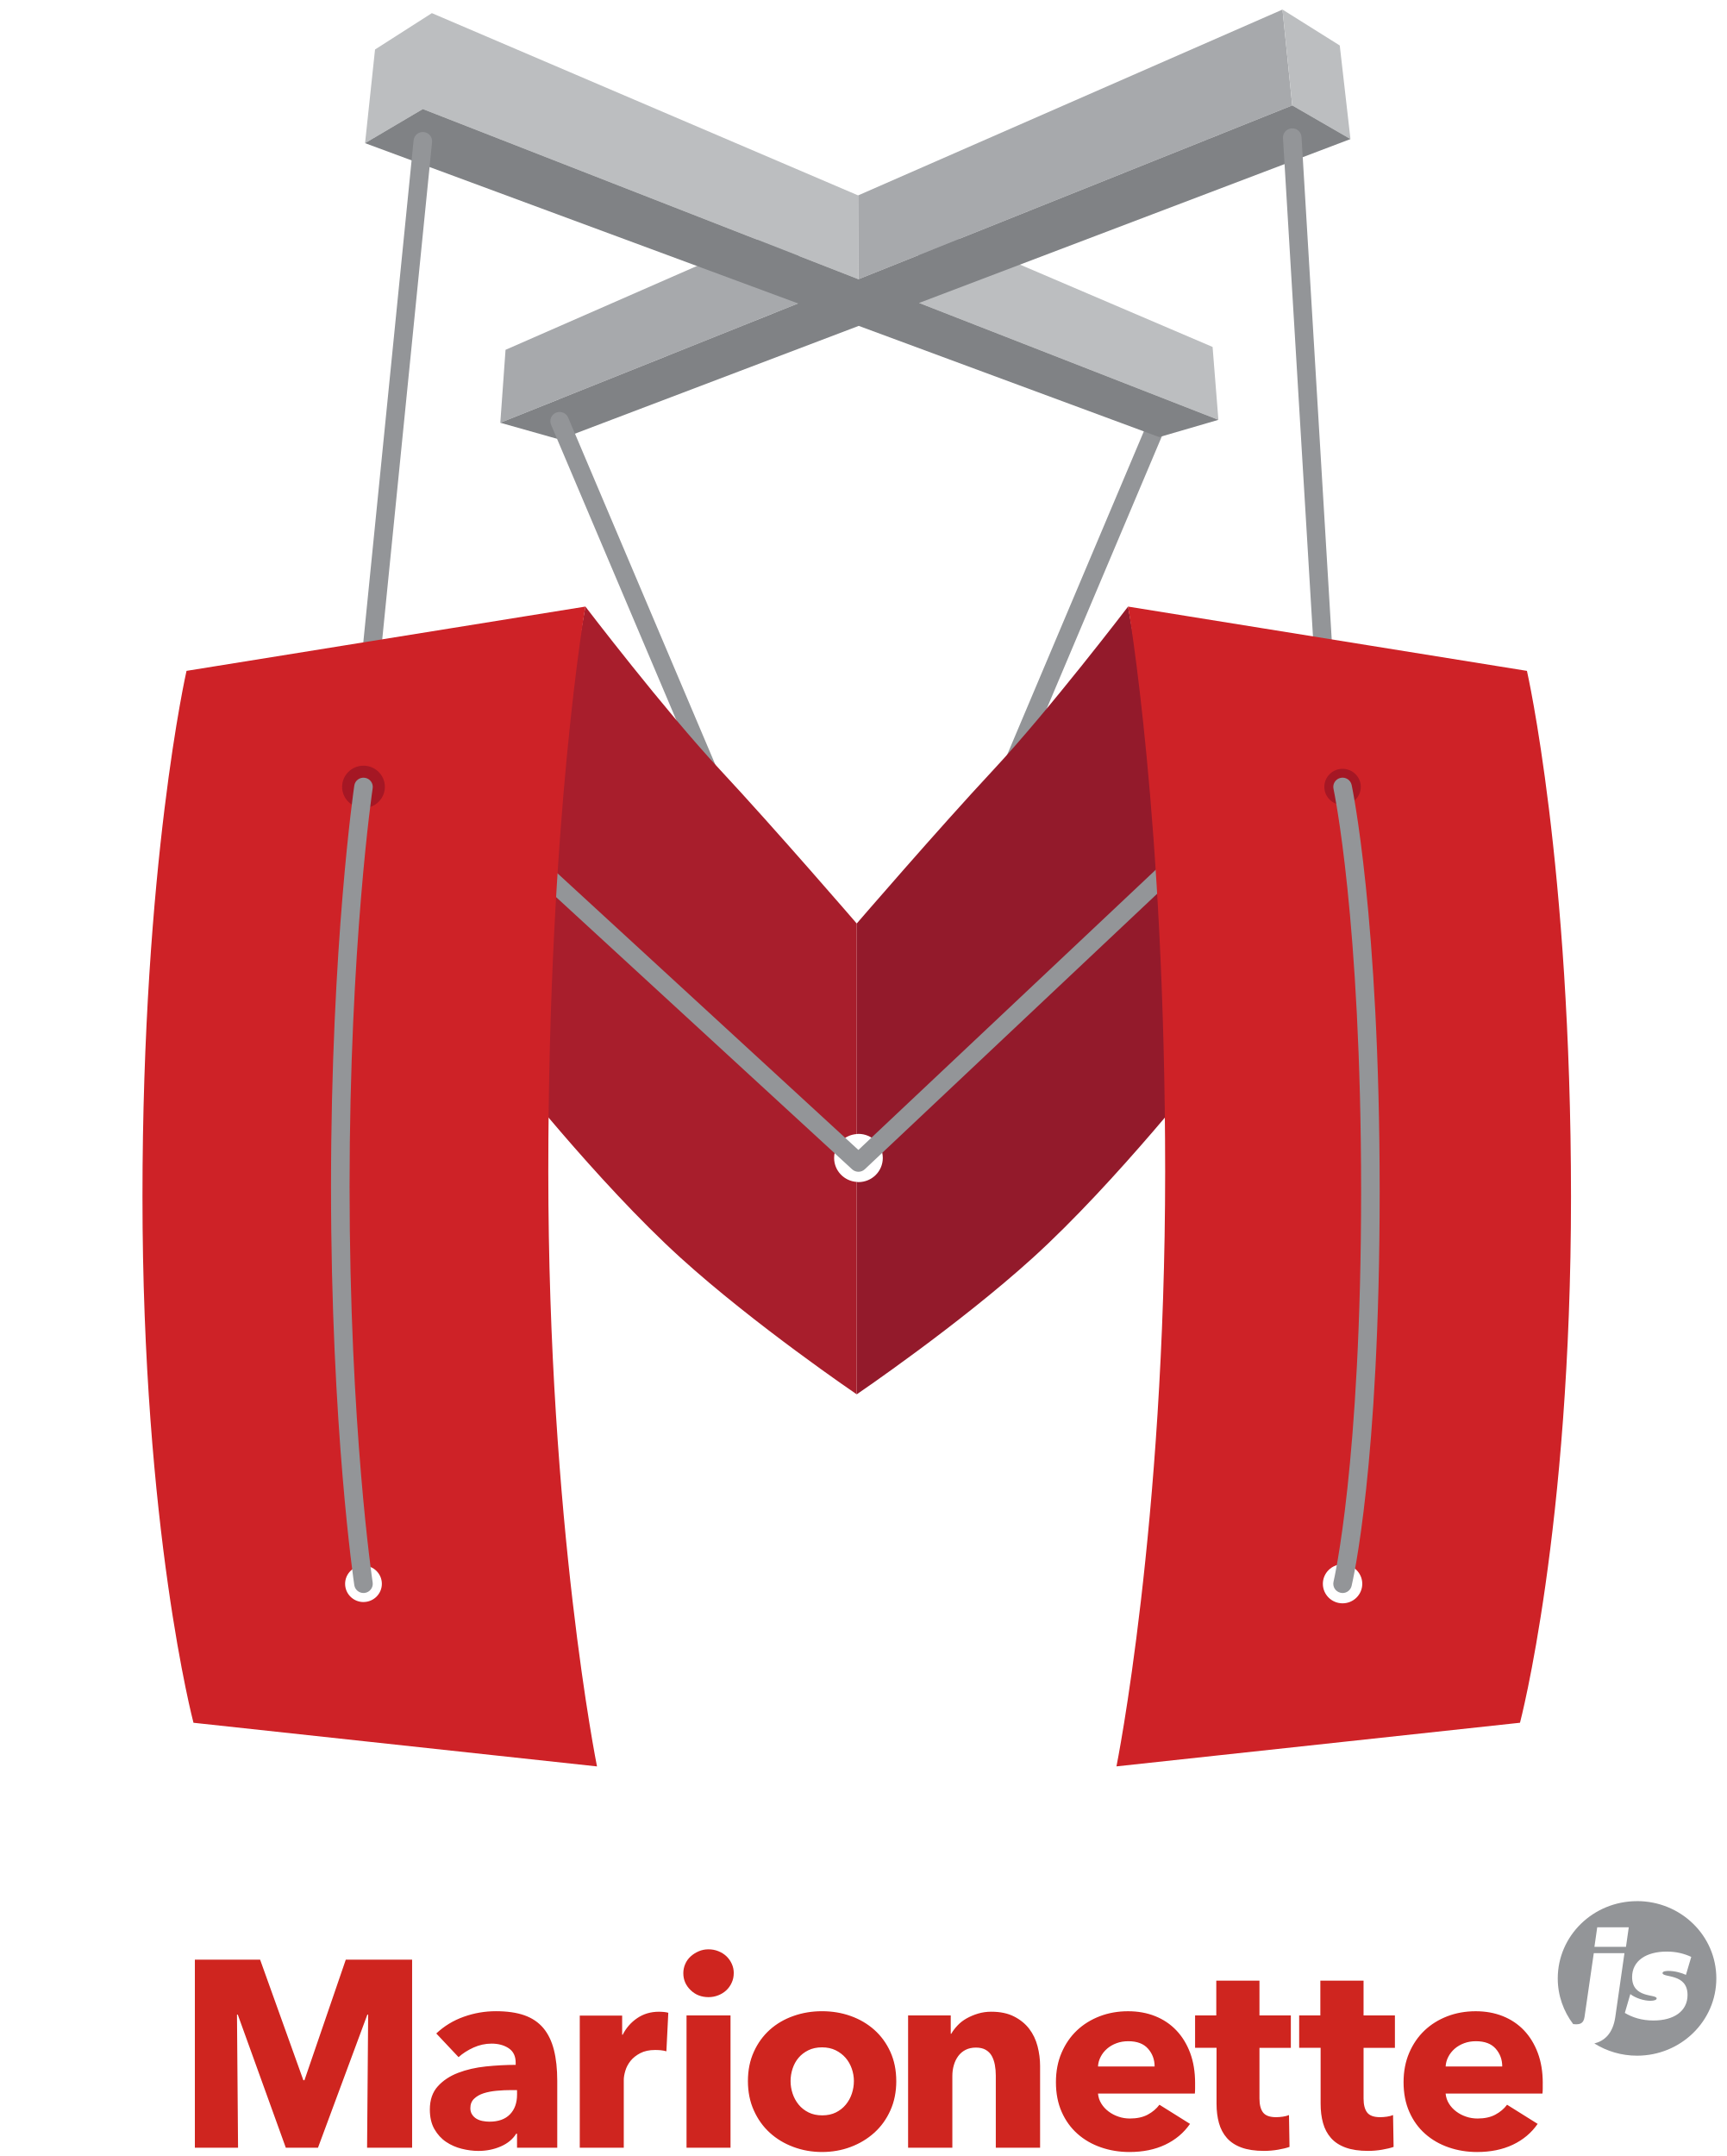
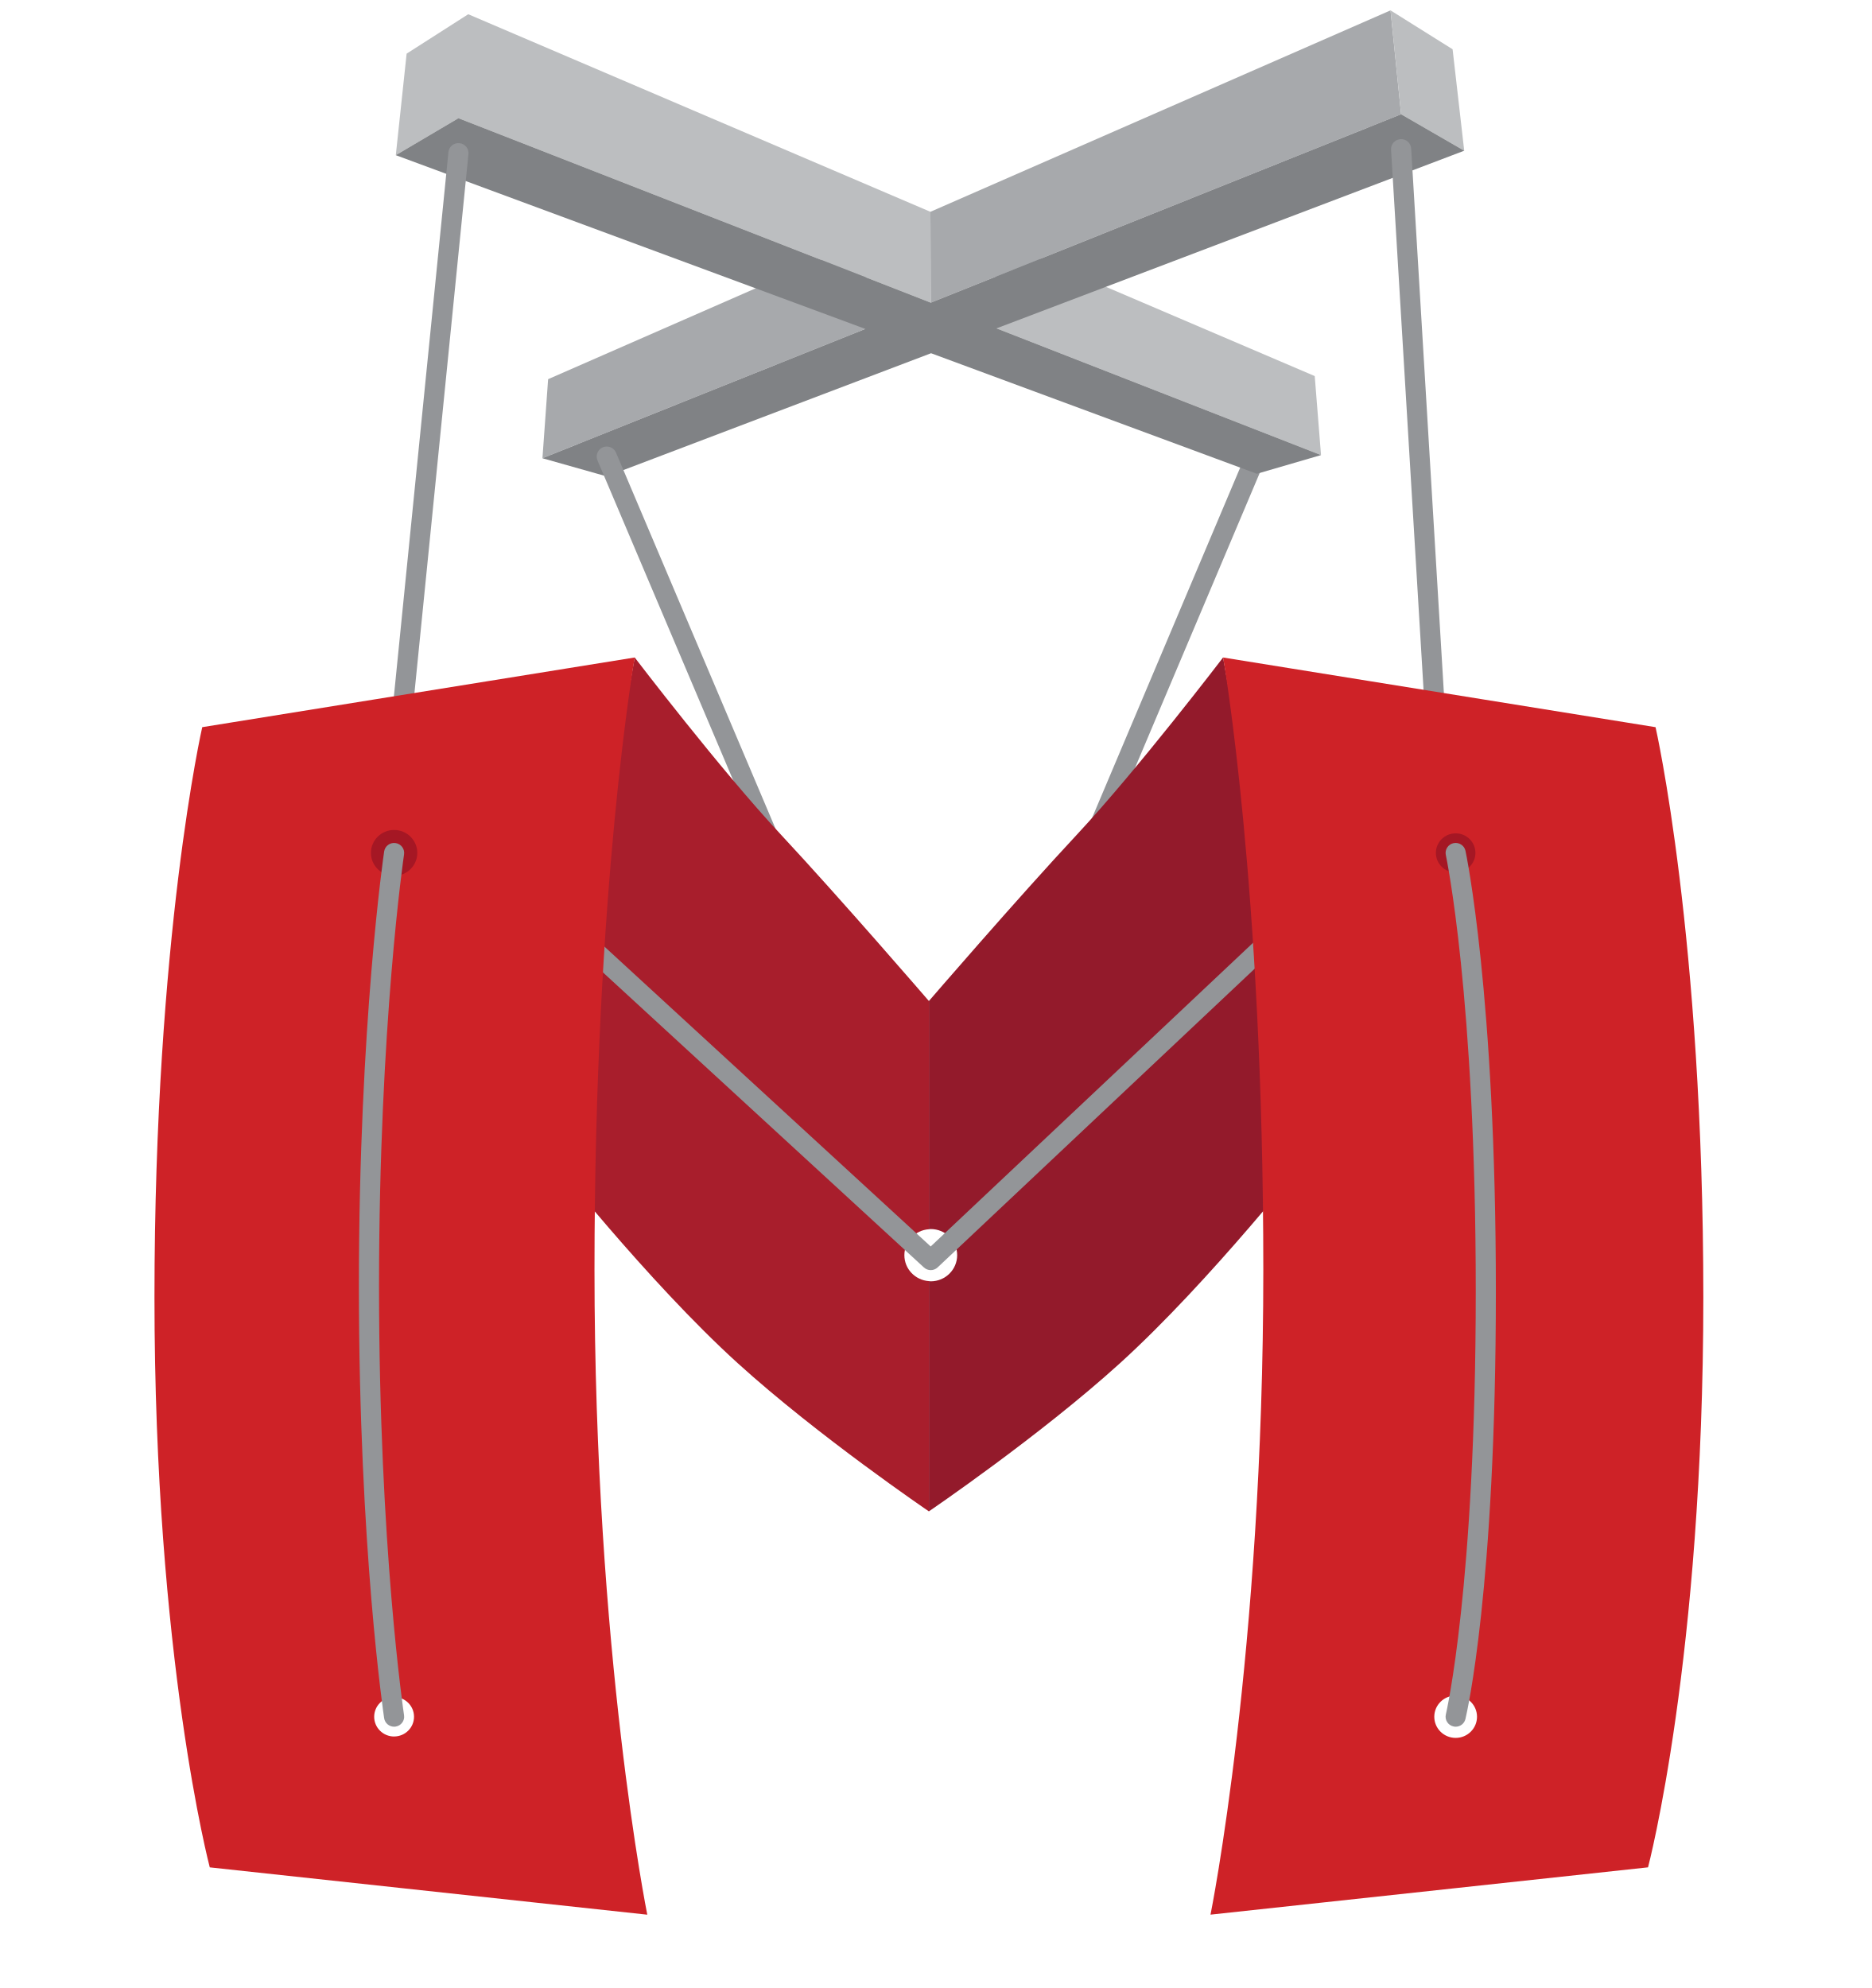
- <svg xmlns="http://www.w3.org/2000/svg" width="177" height="221" viewBox="0 0 177 221">
-   <g fill="none" fill-rule="evenodd">
+ <svg xmlns="http://www.w3.org/2000/svg" version="1.1" id="Layer_1" x="0px" y="0px" width="177px" height="188px" viewBox="0 0 177 188" enable-background="new 0 0 177 188" xml:space="preserve">
+   <g>
    <g>
      <g id="Group" transform="translate(13) translate(.344)">
-         <path d="M87.743 82.508l16.89-39.95c.2-.48.76-.707 1.243-.506.483.2.713.752.51 1.233L91.502 78.487l-3.76 4.02z" id="Shape" fill="#939598" />
-         <path d="M102.313 62.177S94.23 72.77 88.525 78.89c-5.71 6.122-14.03 15.774-14.03 15.774v21.58c.06-.004.115-.016.175-.016 1.38 0 2.497 1.106 2.497 2.47 0 1.367-1.118 2.473-2.497 2.473-.06 0-.115-.014-.175-.018v21.772s10.478-7.12 18.068-14.008c8.558-7.767 18.07-19.895 18.07-19.895l-8.32-46.843z" id="Shape" fill="#931A2B" />
-         <path d="M68.562 22.69l-.078 8.413-30.533 12.23.537-7.475 30.075-13.17z" id="Shape" fill="#A7A9AC" />
-         <path d="M110.98 35.564l.595 7.472-30.687-11.984-.144-8.41 30.237 12.922zM74.64 20.03l.032 8.593-44.665-17.445.927-9.832L74.64 20.03zM30.934 1.346l-.927 9.832-5.923 3.495 1.024-9.6 5.826-3.727z" id="Shape" fill="#BCBEC0" />
-         <path d="M118.147.98l1 9.826-44.475 17.817-.033-8.594L118.146.98z" id="Shape" fill="#A7A9AC" />
-         <path d="M124.018 4.66l1.098 9.593-5.968-3.447-1-9.825 5.87 3.68z" id="Shape" fill="#BCBEC0" />
-         <path d="M44.03 45.052l-6.08-1.718 30.534-12.23-44.4-16.43 5.923-3.496 44.665 17.445 44.476-17.817 5.968 3.447-44.228 16.8 30.687 11.983-6.065 1.768-30.81-11.4L44.03 45.05z" id="Shape" fill="#808285" />
-         <path d="M24.566 69.727c-.032 0-.064 0-.095-.005-.522-.052-.904-.51-.852-1.03l5.443-54.31c.052-.515.506-.895 1.04-.843.522.05.904.512.852 1.028l-5.442 54.31c-.05.486-.46.85-.944.85zM122.436 69.727c-.498 0-.918-.386-.948-.885l-3.29-54.683c-.032-.52.367-.967.892-.998.536-.035.975.364 1.008.884l3.287 54.68c.033.52-.366.966-.89.998-.02.003-.04.003-.06.003zM58.9 80.656l-15.745-37.12c-.203-.48.025-1.034.507-1.235.486-.2 1.043.026 1.246.505l17.476 41.2-3.483-3.35z" id="Shape" fill="#939598" />
-         <path d="M72.176 118.7c0-1.306 1.024-2.364 2.32-2.455v-21.58s-8.323-9.653-14.03-15.775c-5.706-6.12-13.79-16.713-13.79-16.713l-8.32 46.848s9.51 12.127 18.068 19.894c7.59 6.887 18.07 14.007 18.07 14.007v-21.773c-1.293-.09-2.318-1.15-2.318-2.454z" id="Shape" fill="#A81E2C" />
-         <path d="M74.67 120.112c-.23 0-.464-.083-.646-.25l-32.77-30.128-.01-2.578 33.42 30.72L107.66 86.79l.133 2.472-32.468 30.588c-.184.176-.42.262-.657.262z" id="Shape" fill="#939598" />
-         <path d="M143.21 68.768l-40.897-6.59s3.804 21.657 3.804 57.91c0 36.257-4.993 60.974-4.993 60.974l41.373-4.473s5.23-19.78 5.23-53.914c-.003-34.133-4.518-53.908-4.518-53.908zm-18.904 95.58c-1.116 0-2.02-.894-2.02-2 0-1.102.904-2 2.02-2 1.117 0 2.02.898 2.02 2 0 1.104-.903 2-2.02 2zM42.872 120.087c0-36.253 3.804-57.91 3.804-57.91L5.78 68.767s-4.517 19.776-4.517 53.91c0 34.137 5.23 53.914 5.23 53.914l41.372 4.475c0-.003-4.993-24.72-4.993-60.978zm-18.948 44.13c-1.04 0-1.885-.837-1.885-1.868 0-1.03.843-1.867 1.884-1.867 1.04 0 1.884.836 1.884 1.866 0 1.028-.843 1.866-1.884 1.866z" id="Shape" fill="#CE2227" />
+         <path id="Shape" fill="#939598" d="M87.743,82.508l16.89-39.95c0.2-0.48,0.76-0.707,1.244-0.506     c0.482,0.2,0.713,0.752,0.51,1.233L91.502,78.487L87.743,82.508L87.743,82.508z" />
+         <path id="Shape_1_" fill="#931A2B" d="M102.313,62.177c0,0-8.083,10.593-13.788,16.713c-5.71,6.122-14.03,15.774-14.03,15.774     v21.58c0.06-0.004,0.115-0.016,0.175-0.016c1.38,0,2.498,1.105,2.498,2.47c0,1.366-1.119,2.473-2.498,2.473     c-0.06,0-0.115-0.014-0.175-0.019v21.772c0,0,10.478-7.12,18.068-14.008c8.558-7.767,18.069-19.895,18.069-19.895l-8.319-46.843     V62.177z" />
+         <path id="Shape_2_" fill="#A7A9AC" d="M68.562,22.69l-0.078,8.413l-30.533,12.23l0.537-7.475l30.075-13.17L68.562,22.69z" />
+         <path id="Shape_3_" fill="#BCBEC0" d="M110.98,35.564l0.595,7.472L80.888,31.052l-0.145-8.41L110.98,35.564L110.98,35.564z      M74.64,20.03l0.032,8.593L30.007,11.178l0.927-9.832L74.64,20.03z M30.934,1.346l-0.927,9.832l-5.923,3.495l1.024-9.6     L30.934,1.346z" />
+         <path id="Shape_4_" fill="#A7A9AC" d="M118.147,0.98l1,9.826L74.672,28.623l-0.033-8.594L118.147,0.98L118.147,0.98z" />
+         <path id="Shape_5_" fill="#BCBEC0" d="M124.017,4.66l1.099,9.593l-5.968-3.447l-1-9.825L124.017,4.66L124.017,4.66z" />
+         <path id="Shape_6_" fill="#808285" d="M44.03,45.052l-6.08-1.718l30.534-12.23l-44.4-16.43l5.923-3.496l44.665,17.445     l44.476-17.817l5.968,3.447l-44.228,16.8l30.687,11.983l-6.065,1.768l-30.81-11.4L44.03,45.05V45.052z" />
+         <path id="Shape_7_" fill="#939598" d="M24.566,69.727c-0.032,0-0.064,0-0.095-0.005c-0.522-0.052-0.904-0.51-0.852-1.03     l5.443-54.31c0.052-0.515,0.506-0.895,1.04-0.843c0.522,0.05,0.904,0.512,0.852,1.028l-5.442,54.31     c-0.05,0.486-0.46,0.85-0.944,0.85H24.566z M122.435,69.727c-0.497,0-0.918-0.386-0.947-0.885l-3.29-54.683     c-0.032-0.52,0.367-0.967,0.892-0.998c0.537-0.035,0.976,0.364,1.008,0.884l3.287,54.68c0.033,0.52-0.365,0.966-0.89,0.998     C122.474,69.726,122.455,69.726,122.435,69.727L122.435,69.727z M58.9,80.656l-15.745-37.12c-0.203-0.48,0.025-1.034,0.507-1.235     c0.486-0.2,1.043,0.026,1.246,0.505l17.476,41.2L58.9,80.656L58.9,80.656z" />
+         <path id="Shape_8_" fill="#A81E2C" d="M72.176,118.7c0-1.306,1.024-2.364,2.32-2.455v-21.58c0,0-8.323-9.653-14.03-15.775     c-5.706-6.12-13.79-16.713-13.79-16.713l-8.32,46.848c0,0,9.51,12.127,18.068,19.894c7.59,6.888,18.07,14.007,18.07,14.007     v-21.773C73.201,121.062,72.176,120.003,72.176,118.7L72.176,118.7z" />
+         <path id="Shape_9_" fill="#939598" d="M74.67,120.111c-0.23,0-0.464-0.082-0.646-0.25l-32.77-30.127l-0.01-2.578l33.42,30.72     L107.66,86.79l0.133,2.472L75.325,119.85c-0.184,0.176-0.42,0.262-0.657,0.262H74.67z" />
+         <path id="Shape_10_" fill="#CE2227" d="M143.211,68.768l-40.897-6.59c0,0,3.804,21.657,3.804,57.91     c0,36.257-4.993,60.975-4.993,60.975l41.373-4.474c0,0,5.229-19.78,5.229-53.914c-0.002-34.133-4.518-53.908-4.518-53.908     L143.211,68.768z M124.306,164.348c-1.116,0-2.021-0.894-2.021-2c0-1.102,0.904-2,2.021-2c1.117,0,2.02,0.898,2.02,2     C126.326,163.452,125.424,164.348,124.306,164.348z M42.872,120.087c0-36.253,3.804-57.91,3.804-57.91L5.78,68.767     c0,0-4.517,19.776-4.517,53.91c0,34.138,5.23,53.914,5.23,53.914l41.372,4.476C47.865,181.062,42.872,156.346,42.872,120.087     L42.872,120.087z M23.924,164.217c-1.04,0-1.885-0.837-1.885-1.867c0-1.031,0.843-1.867,1.884-1.867     c1.04,0,1.884,0.836,1.884,1.865c0,1.028-0.843,1.866-1.884,1.866L23.924,164.217z" />
        <ellipse id="Oval" fill="#A51724" cx="124.306" cy="80.657" rx="1.869" ry="1.85" />
-         <path d="M124.308 163.29c-.073 0-.148-.01-.222-.028-.51-.12-.826-.624-.706-1.134.03-.116 2.828-12.15 2.828-40.017 0-27.922-2.804-41.128-2.832-41.256-.108-.51.217-1.01.73-1.12.51-.11 1.02.214 1.13.723.03.13 2.874 13.535 2.874 41.654 0 28.133-2.76 39.96-2.878 40.45-.105.44-.495.73-.924.73z" id="Shape" fill="#939598" />
+         <path id="Shape_11_" fill="#939598" d="M124.308,163.29c-0.073,0-0.148-0.01-0.223-0.028c-0.51-0.119-0.826-0.623-0.705-1.134     c0.029-0.116,2.827-12.149,2.827-40.017c0-27.922-2.804-41.128-2.831-41.256c-0.109-0.51,0.217-1.01,0.729-1.12     c0.51-0.11,1.021,0.214,1.13,0.723c0.029,0.13,2.874,13.535,2.874,41.653c0,28.134-2.761,39.961-2.878,40.451     c-0.105,0.439-0.495,0.729-0.924,0.729V163.29z" />
        <ellipse fill="#A51724" cx="23.924" cy="80.657" rx="2.192" ry="2.17" />
-         <path d="M23.922 163.29c-.463 0-.868-.337-.94-.803-.023-.157-2.388-16.012-2.388-40.867 0-24.855 2.365-40.94 2.388-41.1.078-.515.56-.87 1.08-.793.52.075.88.555.803 1.068-.025.16-2.368 16.12-2.368 40.827 0 24.717 2.345 40.434 2.367 40.586.08.51-.28.995-.8 1.072-.048.004-.096.01-.142.01z" id="Shape" fill="#939598" />
-       </g>
-       <path d="M167.843 194.876c-4.492 0-8.13 3.544-8.13 7.923 0 1.753.59 3.368 1.58 4.68.085.01.18.02.264.02.392 0 .796-.05.9-.748l.95-6.543h3.144l-.938 6.542c-.25 1.734-1.154 2.47-2.15 2.713 1.267.79 2.766 1.254 4.378 1.254 4.49 0 8.13-3.547 8.13-7.922.003-4.378-3.636-7.922-8.127-7.922zm-4.37 4.685l.287-2.007h3.234l-.286 2.008h-3.234zm9.547 4.93c0 1.678-1.42 2.62-3.494 2.62-1.188 0-2.152-.307-2.936-.777l.563-1.93c.523.407 1.383.686 2.06.686.418 0 .64-.105.64-.242 0-.472-2.517.025-2.517-2.185 0-1.69 1.474-2.617 3.547-2.617 1.004 0 1.8.215 2.517.545l-.547 1.843c-.43-.202-1.122-.405-1.787-.405-.17 0-.61.014-.61.217-.004.505 2.564-.003 2.564 2.246z" id="Shape" fill="#939598" />
-       <g fill="#CF251F">
-         <path d="M37.636 220.15l.11-13.64h-.083l-5.06 13.64h-3.3l-4.923-13.64h-.083l.11 13.64h-4.428v-19.276h6.69l4.434 12.36h.11l4.24-12.36h6.8v19.277h-4.618zM44.73 208.442c.808-.763 1.747-1.333 2.82-1.715 1.072-.382 2.168-.57 3.287-.57 1.154 0 2.13.14 2.928.42.798.282 1.444.72 1.94 1.307.494.59.856 1.334 1.085 2.233.23.898.344 1.966.344 3.2v6.834H53.01v-1.44h-.083c-.348.562-.875 1-1.58 1.307-.707.307-1.473.462-2.297.462-.55 0-1.118-.075-1.705-.22-.587-.147-1.123-.38-1.61-.708-.485-.326-.884-.764-1.196-1.307-.312-.542-.468-1.217-.468-2.013 0-.98.27-1.77.812-2.37.54-.6 1.236-1.06 2.09-1.388.853-.327 1.8-.544 2.846-.654 1.045-.107 2.063-.162 3.053-.162v-.22c0-.67-.24-1.164-.715-1.482-.477-.317-1.064-.476-1.76-.476-.643 0-1.262.138-1.857.407-.595.272-1.104.6-1.525.98l-2.284-2.425zm8.278 5.802h-.577c-.493 0-.994.02-1.498.068-.504.045-.952.132-1.347.258-.395.128-.72.312-.977.56-.257.243-.385.565-.385.966 0 .255.06.473.18.652.118.183.27.327.453.436.184.107.394.187.632.23.238.045.468.067.69.067.915 0 1.615-.248 2.103-.748.485-.497.73-1.175.73-2.027l-.002-.46zM68.325 210.268c-.2-.056-.398-.09-.59-.11-.193-.018-.382-.025-.565-.025-.605 0-1.113.11-1.526.326-.412.217-.743.478-.99.785-.247.31-.427.643-.536 1.006-.11.363-.164.68-.164.95v6.954h-4.512V206.61h4.346v1.96h.055c.35-.693.843-1.262 1.485-1.698.642-.438 1.384-.66 2.23-.66.18 0 .36.01.535.027.172.02.315.044.426.08l-.195 3.948zM75.228 202.263c0 .347-.067.668-.207.968-.135.302-.318.56-.548.778-.23.216-.504.39-.826.517-.32.127-.655.19-1.003.19-.732 0-1.347-.24-1.842-.723-.494-.48-.743-1.055-.743-1.73 0-.325.064-.64.194-.938.128-.3.313-.558.55-.775.24-.22.514-.395.826-.53.312-.138.65-.205 1.017-.205.348 0 .683.062 1.003.19.322.127.596.3.826.517.23.218.413.476.55.775.14.298.206.62.206.966zm-4.84 17.888v-13.558h4.51v13.56h-4.51zM91.894 213.32c0 1.106-.202 2.11-.606 3.007-.404.9-.953 1.66-1.65 2.288-.697.627-1.505 1.114-2.42 1.457-.917.346-1.898.518-2.943.518-1.027 0-2.003-.172-2.93-.518-.925-.343-1.732-.83-2.42-1.457-.688-.627-1.234-1.387-1.636-2.288-.405-.898-.607-1.9-.607-3.007 0-1.106.2-2.106.606-2.997.4-.89.947-1.64 1.634-2.26.69-.617 1.496-1.09 2.422-1.415.926-.328 1.902-.49 2.93-.49 1.044 0 2.025.162 2.942.49.915.325 1.724.798 2.42 1.415.696.62 1.246 1.372 1.65 2.26.403.888.606 1.888.606 2.997zm-4.346 0c0-.436-.073-.864-.22-1.28-.146-.418-.357-.785-.632-1.103-.275-.316-.615-.575-1.018-.776-.403-.198-.872-.298-1.402-.298-.532 0-1 .1-1.403.3-.403.2-.738.46-1.004.775-.266.318-.468.685-.606 1.102-.137.416-.207.844-.207 1.28 0 .435.07.86.207 1.278.138.417.345.796.618 1.132.274.336.615.602 1.02.804.4.2.87.3 1.4.3.533 0 1-.1 1.402-.3.403-.2.743-.468 1.018-.804.276-.336.482-.715.62-1.132.137-.417.206-.844.206-1.278zM102.097 220.15v-7.404c0-.382-.033-.745-.097-1.09-.065-.345-.17-.648-.316-.913-.147-.263-.355-.47-.62-.626-.266-.153-.6-.23-1.002-.23-.403 0-.756.077-1.06.23-.303.155-.555.367-.756.64-.202.274-.354.587-.454.94-.102.353-.15.722-.15 1.102v7.35h-4.537v-13.56h4.373v1.88h.054c.164-.29.382-.575.647-.856.265-.282.577-.523.935-.723.357-.198.747-.363 1.17-.49.42-.125.87-.19 1.348-.19.915 0 1.694.162 2.338.49.642.328 1.16.75 1.553 1.266.396.517.68 1.112.855 1.784.173.672.26 1.343.26 2.014v8.386h-4.54zM122.53 213.534v.547c0 .182-.008.352-.025.518h-9.93c.037.383.15.725.344 1.034.19.31.44.577.743.805.302.228.64.405 1.018.53.374.13.766.19 1.168.19.716 0 1.32-.13 1.817-.393.494-.264.898-.603 1.21-1.02l3.135 1.962c-.644.925-1.49 1.636-2.545 2.136-1.053.5-2.278.748-3.67.748-1.026 0-1.998-.158-2.915-.476-.917-.316-1.72-.778-2.405-1.387-.688-.607-1.228-1.356-1.623-2.247-.395-.89-.59-1.906-.59-3.05 0-1.106.19-2.11.576-3.007.385-.898.908-1.662 1.568-2.288.66-.626 1.44-1.11 2.336-1.457.9-.345 1.87-.518 2.915-.518 1.01 0 1.936.167 2.78.503.843.337 1.567.823 2.17 1.458.607.637 1.078 1.408 1.418 2.315.336.903.506 1.94.506 3.1zm-4.15-1.713c0-.708-.227-1.314-.677-1.824-.448-.508-1.122-.763-2.02-.763-.44 0-.846.067-1.21.205-.368.136-.69.322-.963.558-.275.237-.496.514-.66.832-.166.317-.257.648-.275.993h5.804zM129.13 209.915v5.194c0 .638.125 1.115.372 1.434.248.32.692.478 1.333.478.22 0 .455-.02.702-.055.247-.037.454-.092.62-.163l.054 3.265c-.312.11-.705.205-1.182.287-.478.08-.953.122-1.43.122-.918 0-1.688-.116-2.312-.343-.623-.228-1.123-.556-1.5-.984-.374-.427-.644-.934-.81-1.527-.164-.592-.248-1.25-.248-1.98v-5.732h-2.2v-3.323h2.174v-3.565h4.427v3.566h3.217v3.324h-3.216zM139.803 209.915v5.194c0 .638.123 1.115.37 1.434.248.32.692.478 1.334.478.22 0 .454-.02.7-.055.248-.037.455-.092.62-.163l.055 3.265c-.312.11-.705.205-1.184.287-.478.08-.952.122-1.43.122-.917 0-1.688-.116-2.31-.343-.624-.228-1.124-.556-1.5-.984-.375-.427-.646-.934-.81-1.527-.166-.592-.248-1.25-.248-1.98v-5.732h-2.2v-3.323h2.172v-3.565h4.43v3.566h3.215v3.324h-3.214zM158.173 213.534v.547c0 .182-.01.352-.028.518h-9.93c.038.383.152.725.345 1.034.192.31.44.577.744.805.302.228.64.405 1.017.53.377.13.767.19 1.17.19.715 0 1.32-.13 1.814-.393.496-.264.9-.603 1.212-1.02l3.135 1.962c-.642.925-1.488 1.636-2.543 2.136-1.055.5-2.28.748-3.67.748-1.027 0-2-.158-2.916-.476-.915-.316-1.718-.778-2.404-1.387-.688-.607-1.23-1.356-1.622-2.247-.396-.89-.593-1.906-.593-3.05 0-1.106.194-2.11.578-3.007.386-.898.91-1.662 1.57-2.288.66-.626 1.437-1.11 2.336-1.457.9-.345 1.868-.518 2.914-.518 1.008 0 1.935.167 2.778.503.844.337 1.567.823 2.173 1.458.605.637 1.075 1.408 1.415 2.315.338.905.508 1.94.508 3.1zm-4.152-1.713c0-.708-.225-1.314-.673-1.824-.45-.508-1.123-.763-2.022-.763-.44 0-.844.067-1.21.205-.368.136-.69.322-.963.558-.274.237-.495.514-.66.832-.165.317-.257.648-.274.993h5.803z" />
+         <path id="Shape_12_" fill="#939598" d="M23.922,163.29c-0.463,0-0.868-0.337-0.94-0.804c-0.023-0.156-2.388-16.012-2.388-40.866     c0-24.855,2.365-40.94,2.388-41.1c0.078-0.515,0.56-0.87,1.08-0.793c0.52,0.075,0.88,0.555,0.803,1.068     c-0.025,0.16-2.368,16.12-2.368,40.827c0,24.717,2.345,40.435,2.367,40.586c0.08,0.51-0.28,0.995-0.8,1.072     C24.016,163.284,23.968,163.29,23.922,163.29z" />
      </g>
    </g>
  </g>
</svg>
